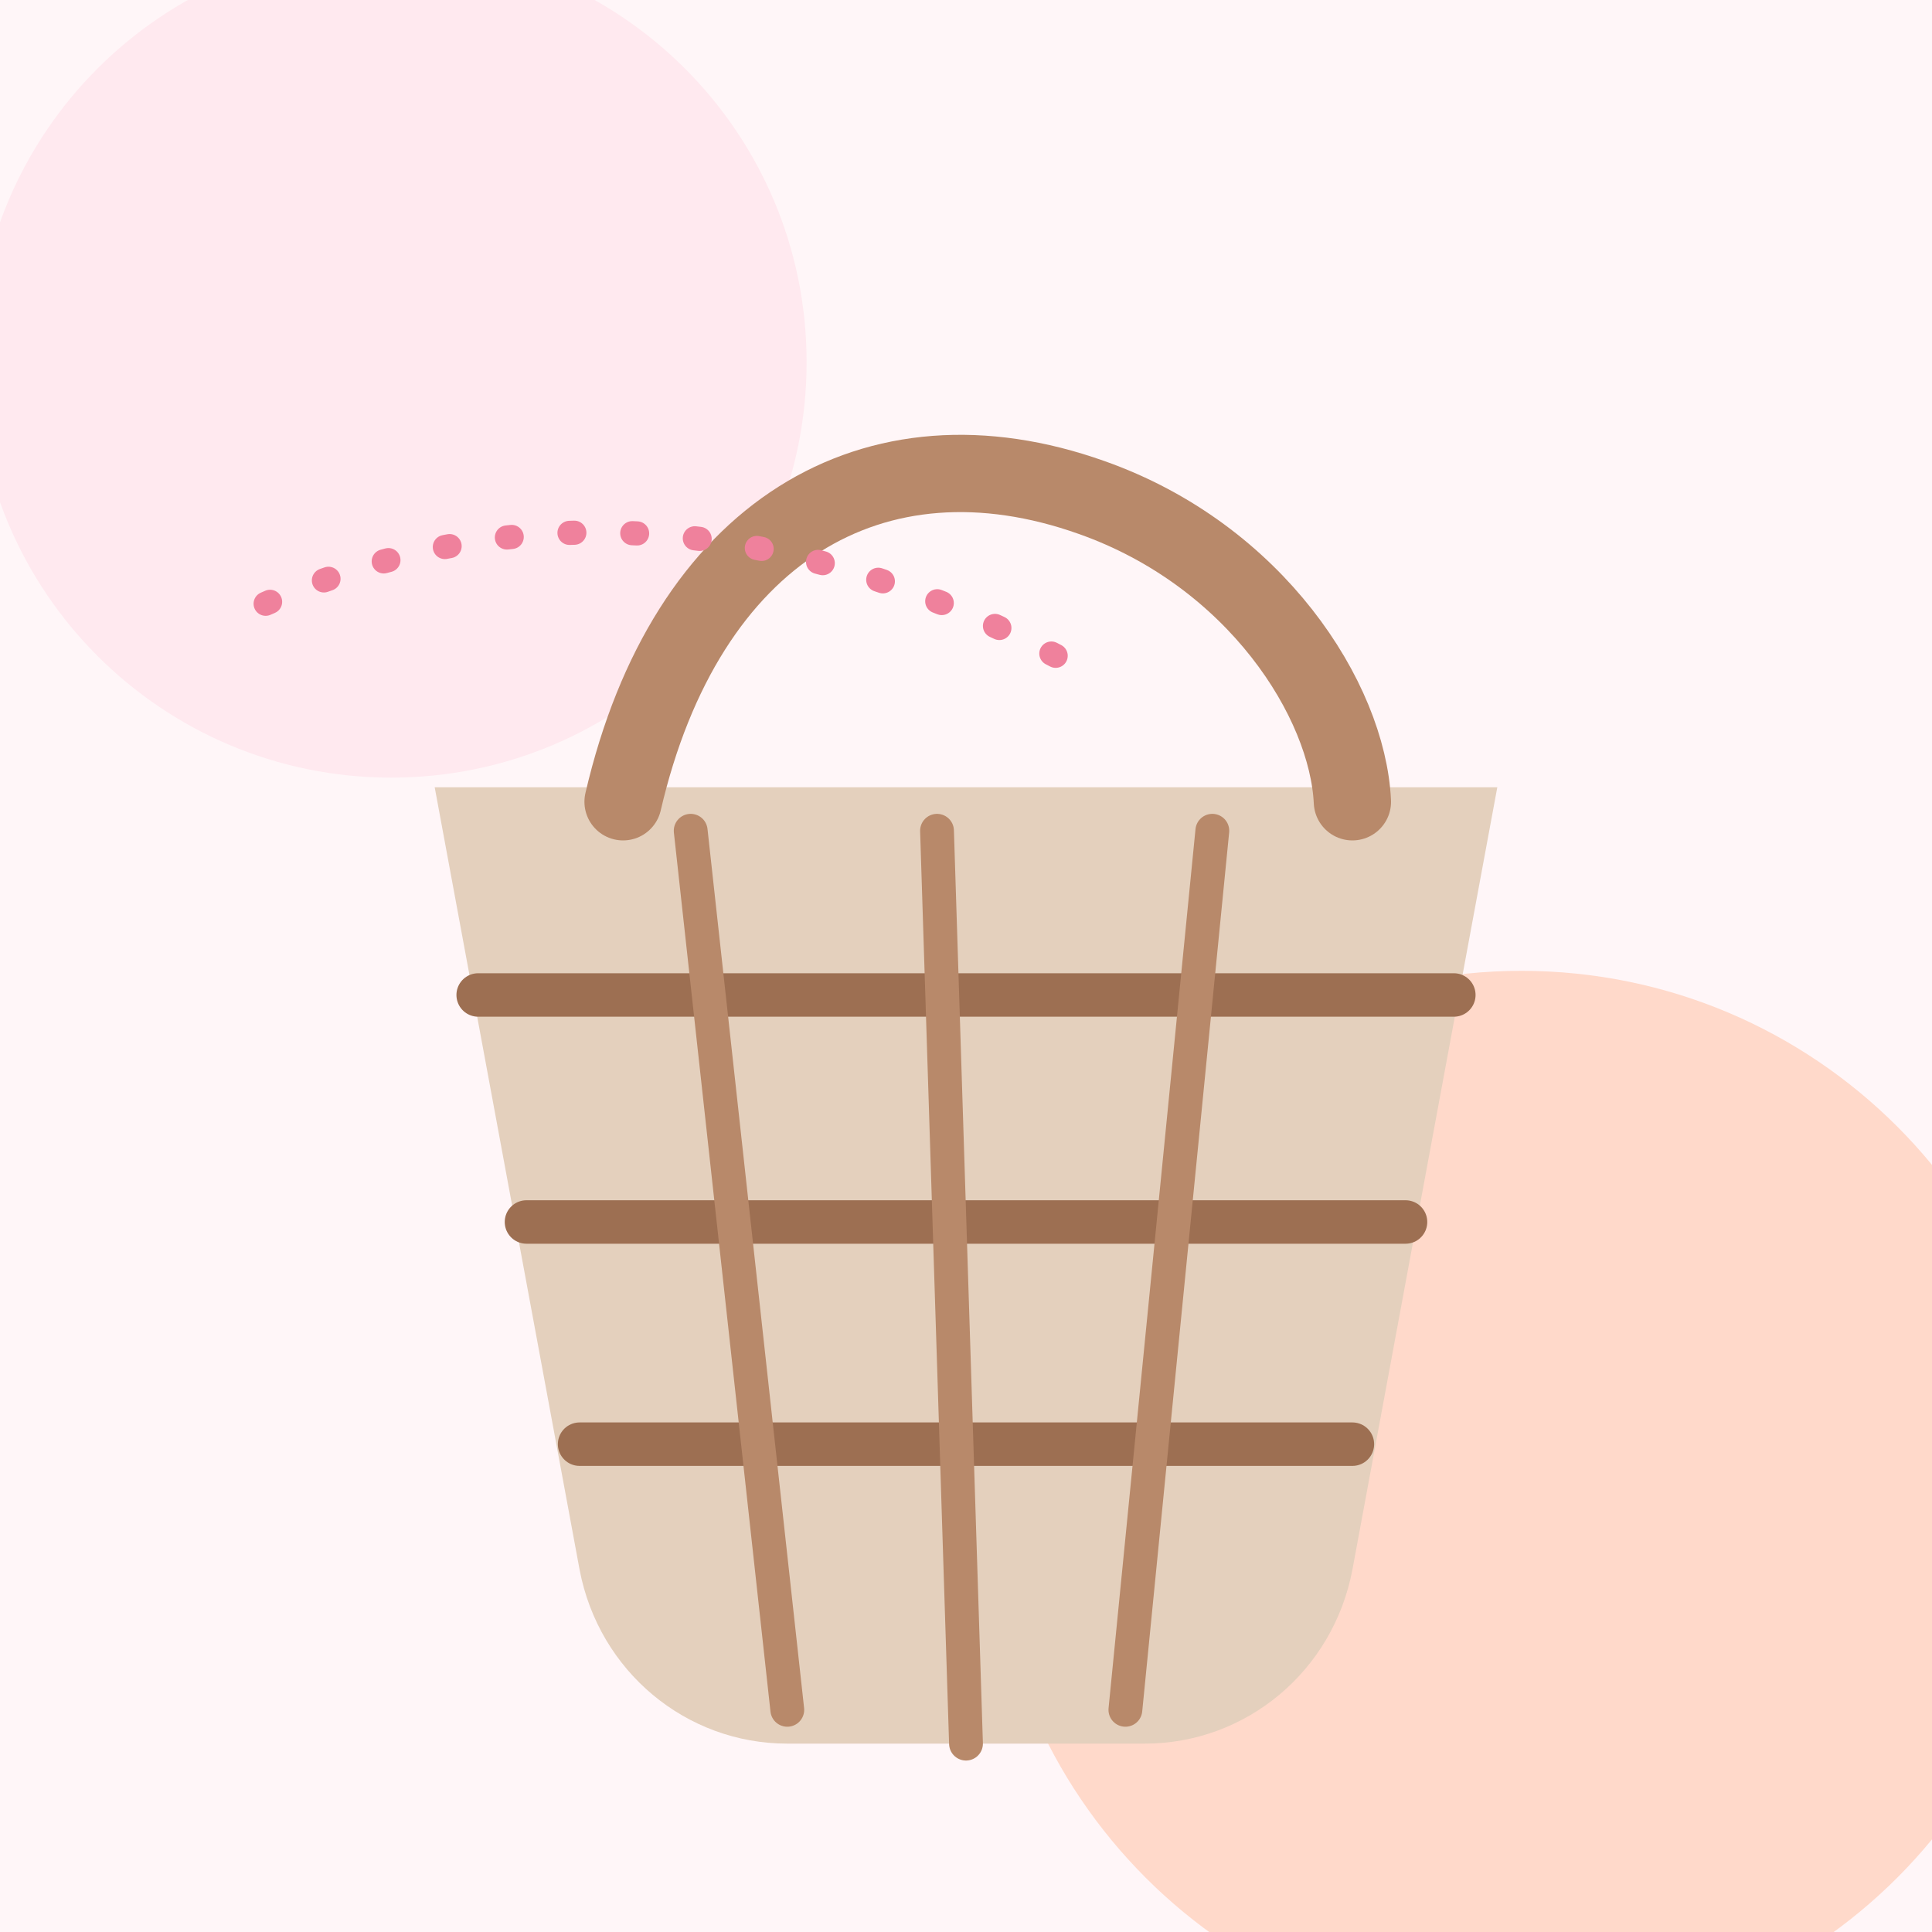
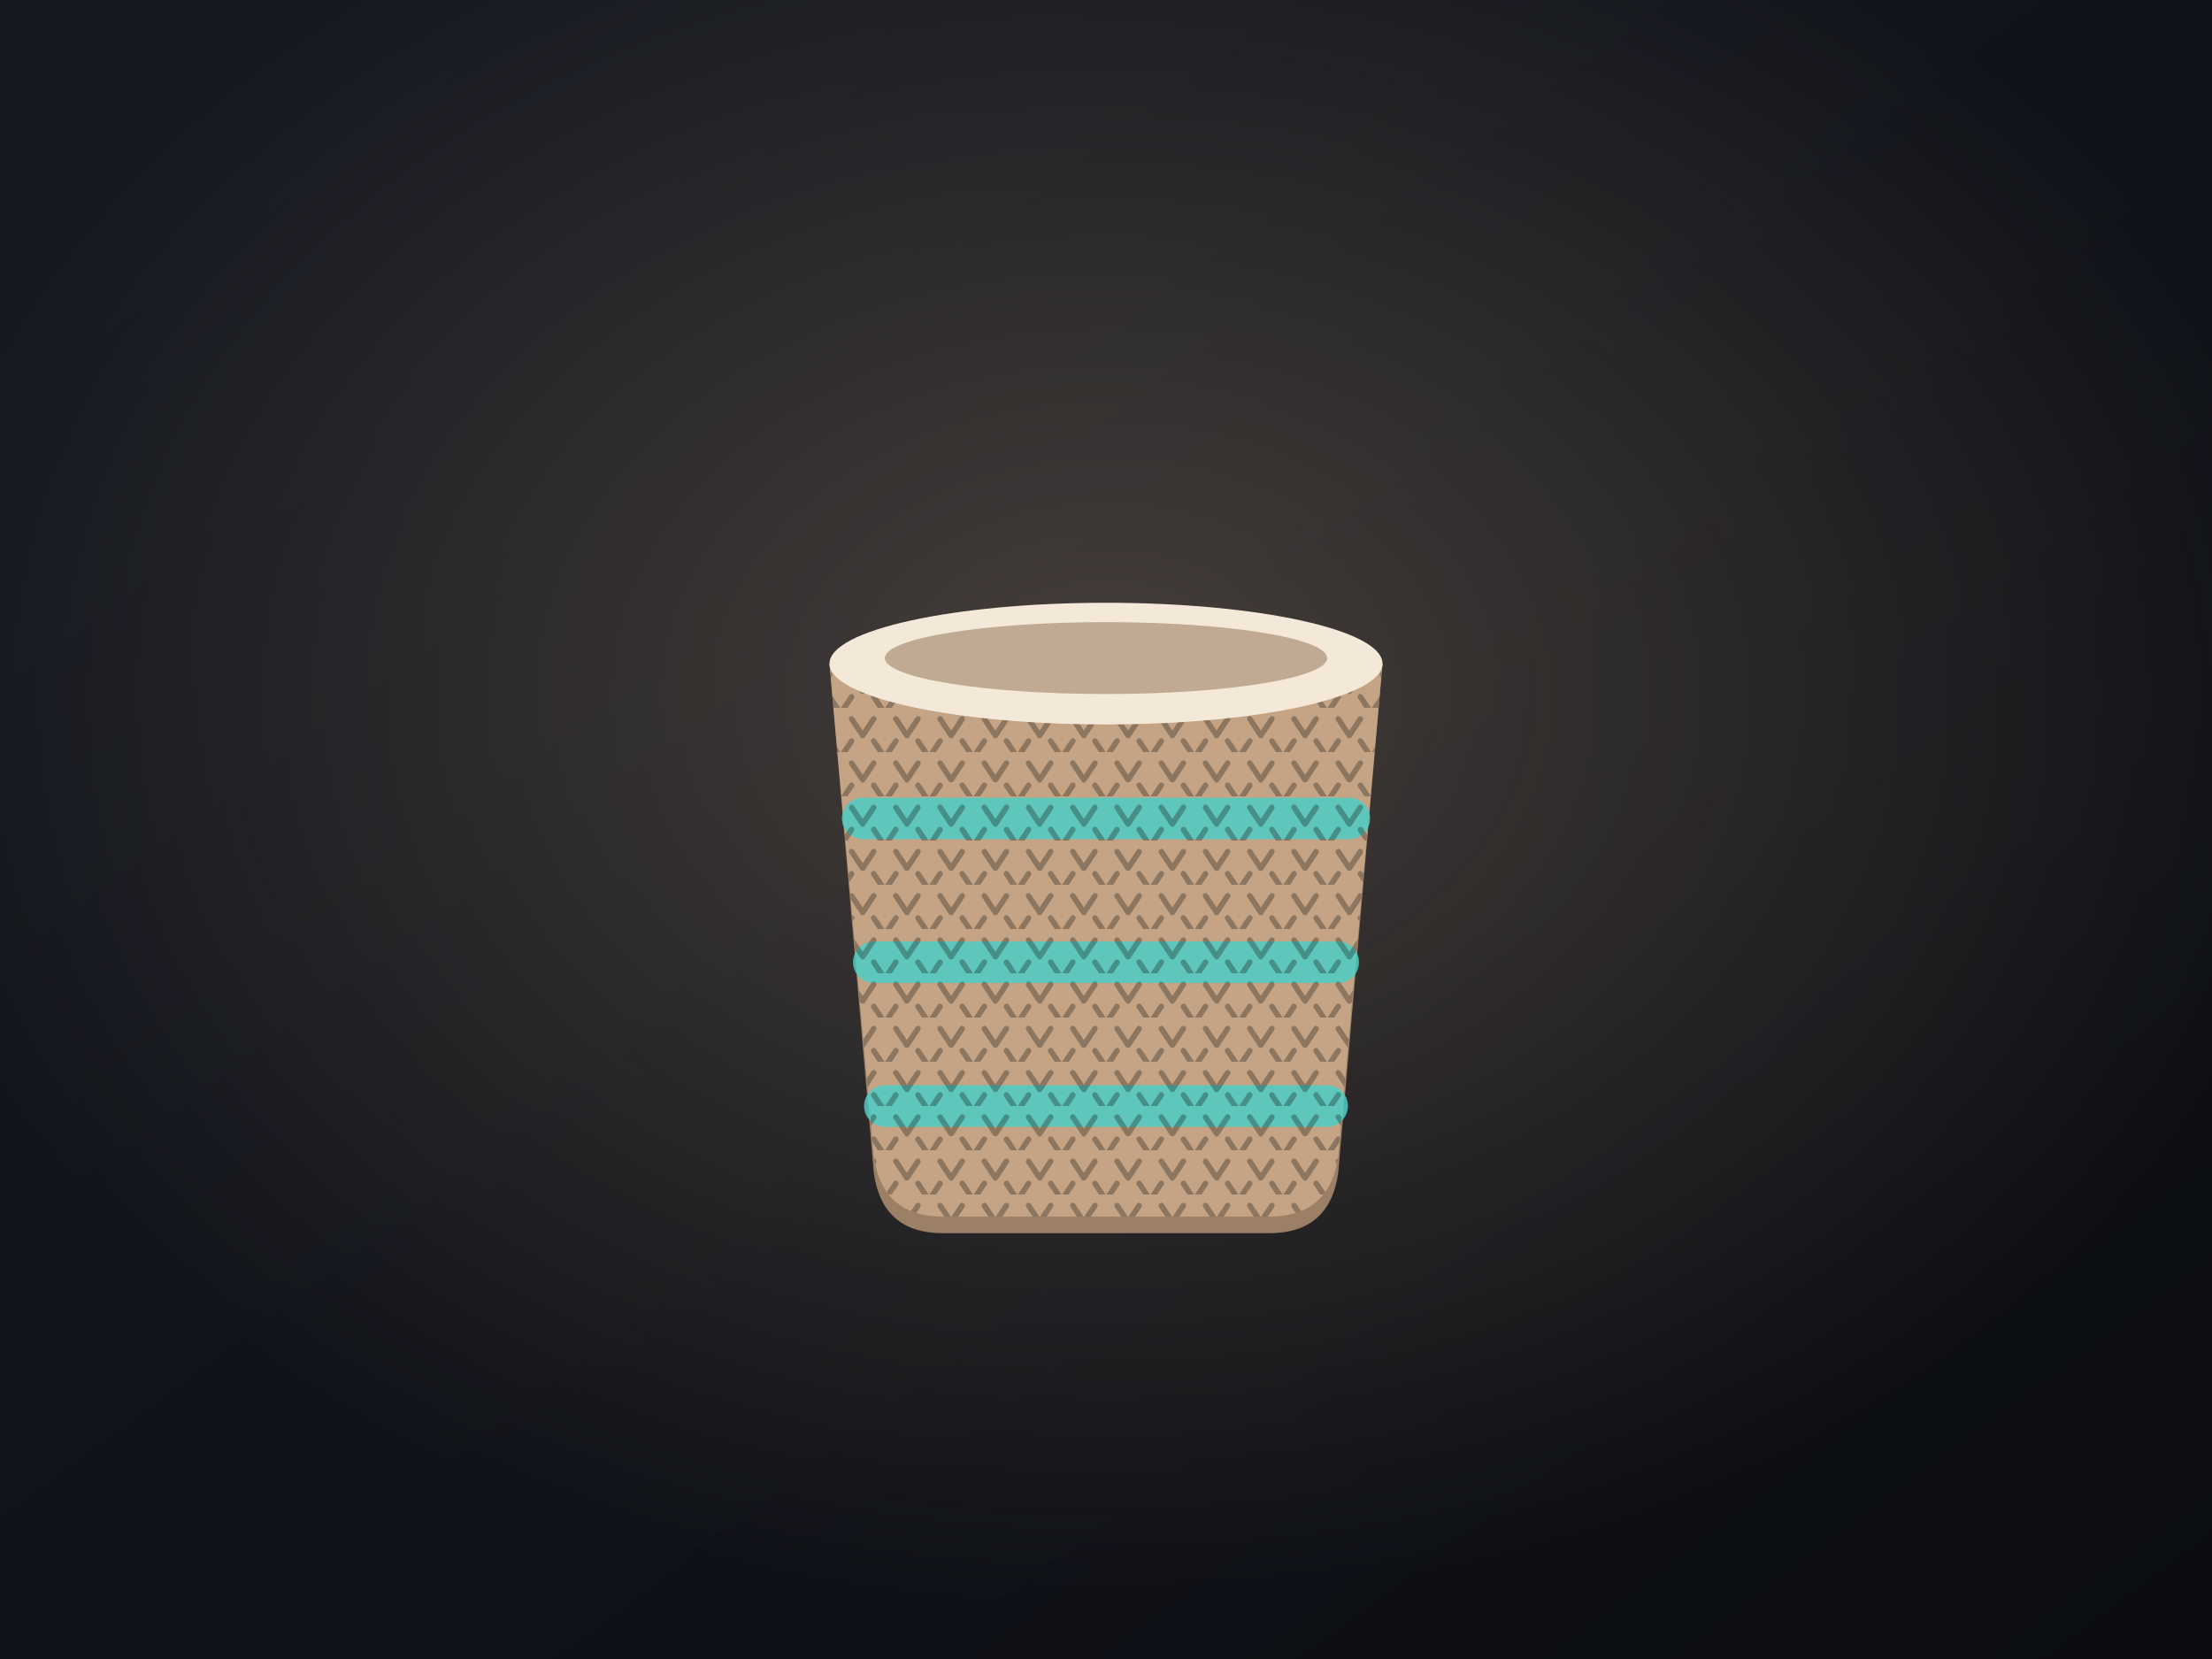
- <svg xmlns="http://www.w3.org/2000/svg" width="800" height="800" viewBox="0 0 800 800" fill="none" role="img" aria-labelledby="title desc">
-   <rect width="800" height="800" fill="#FFF6F8" />
-   <circle cx="630" cy="622" r="220" fill="#FFD9CA" />
-   <circle cx="162" cy="150" r="172" fill="#FFE9EF" />
-   <path d="M180 326H620L560 650C552 692 516 722 474 722H326C284 722 248 692 240 650L180 326Z" fill="#E4D0BD" />
-   <path d="M198 412H602M218 506H582M240 598H560" stroke="#9D6F52" stroke-width="18" stroke-linecap="round" />
-   <path d="M258 332C284 220 362 174 452 206C520 230 558 290 560 332" stroke="#B8896A" stroke-width="32" stroke-linecap="round" />
-   <path d="M286 344L326 708M388 344L400 722M502 344L466 708" stroke="#B8896A" stroke-width="14" stroke-linecap="round" />
-   <path d="M110 250C214 204 324 212 438 272" stroke="#EF819C" stroke-width="10" stroke-linecap="round" stroke-dasharray="2 24" />
+ <svg xmlns="http://www.w3.org/2000/svg" width="800" height="600" viewBox="0 0 800 600" fill="none" role="img" aria-labelledby="t d">
+   <defs>
+     <linearGradient id="bg" x1="0" y1="0" x2="1" y2="1">
+       <stop offset="0%" stop-color="#151922" />
+       <stop offset="100%" stop-color="#0B0D12" />
+     </linearGradient>
+     <radialGradient id="glow" cx="0.5" cy="0.42" r="0.55">
+       <stop offset="0%" stop-color="#C4A484" stop-opacity="0.30" />
+       <stop offset="100%" stop-color="#C4A484" stop-opacity="0" />
+     </radialGradient>
+     <pattern id="st" width="16" height="16" patternUnits="userSpaceOnUse">
+       <path d="M4 4 L8 10 L12 4" fill="none" stroke="rgba(0,0,0,0.28)" stroke-width="2" stroke-linecap="round" stroke-linejoin="round" />
+       <path d="M-4 12 L0 18 L4 12 M12 12 L16 18 L20 12" fill="none" stroke="rgba(0,0,0,0.28)" stroke-width="2" stroke-linecap="round" stroke-linejoin="round" />
+     </pattern>
+   </defs>
+   <rect width="800" height="600" fill="url(#bg)" />
+   <rect width="800" height="600" fill="url(#glow)" />
+   <path d="M300 240 H500 L484 424 Q481 446 459 446 H341 Q319 446 316 424 Z" fill="#9C8065" />
+   <path d="M300 240 H500 L484 418 Q481 440 459 440 H341 Q319 440 316 418 Z" fill="#C4A484" />
+   <path d="M312 296 H488" stroke="#4ECDC4" stroke-width="15" stroke-linecap="round" opacity="0.85" />
+   <path d="M316 348 H484" stroke="#4ECDC4" stroke-width="15" stroke-linecap="round" opacity="0.85" />
+   <path d="M320 400 H480" stroke="#4ECDC4" stroke-width="15" stroke-linecap="round" opacity="0.85" />
+   <path d="M300 240 H500 L484 418 Q481 440 459 440 H341 Q319 440 316 418 Z" fill="url(#st)" />
+   <ellipse cx="400" cy="240" rx="100" ry="22" fill="#F4E9D8" />
+   <ellipse cx="400" cy="238" rx="80" ry="13" fill="#9C8065" opacity="0.6" />
</svg>
